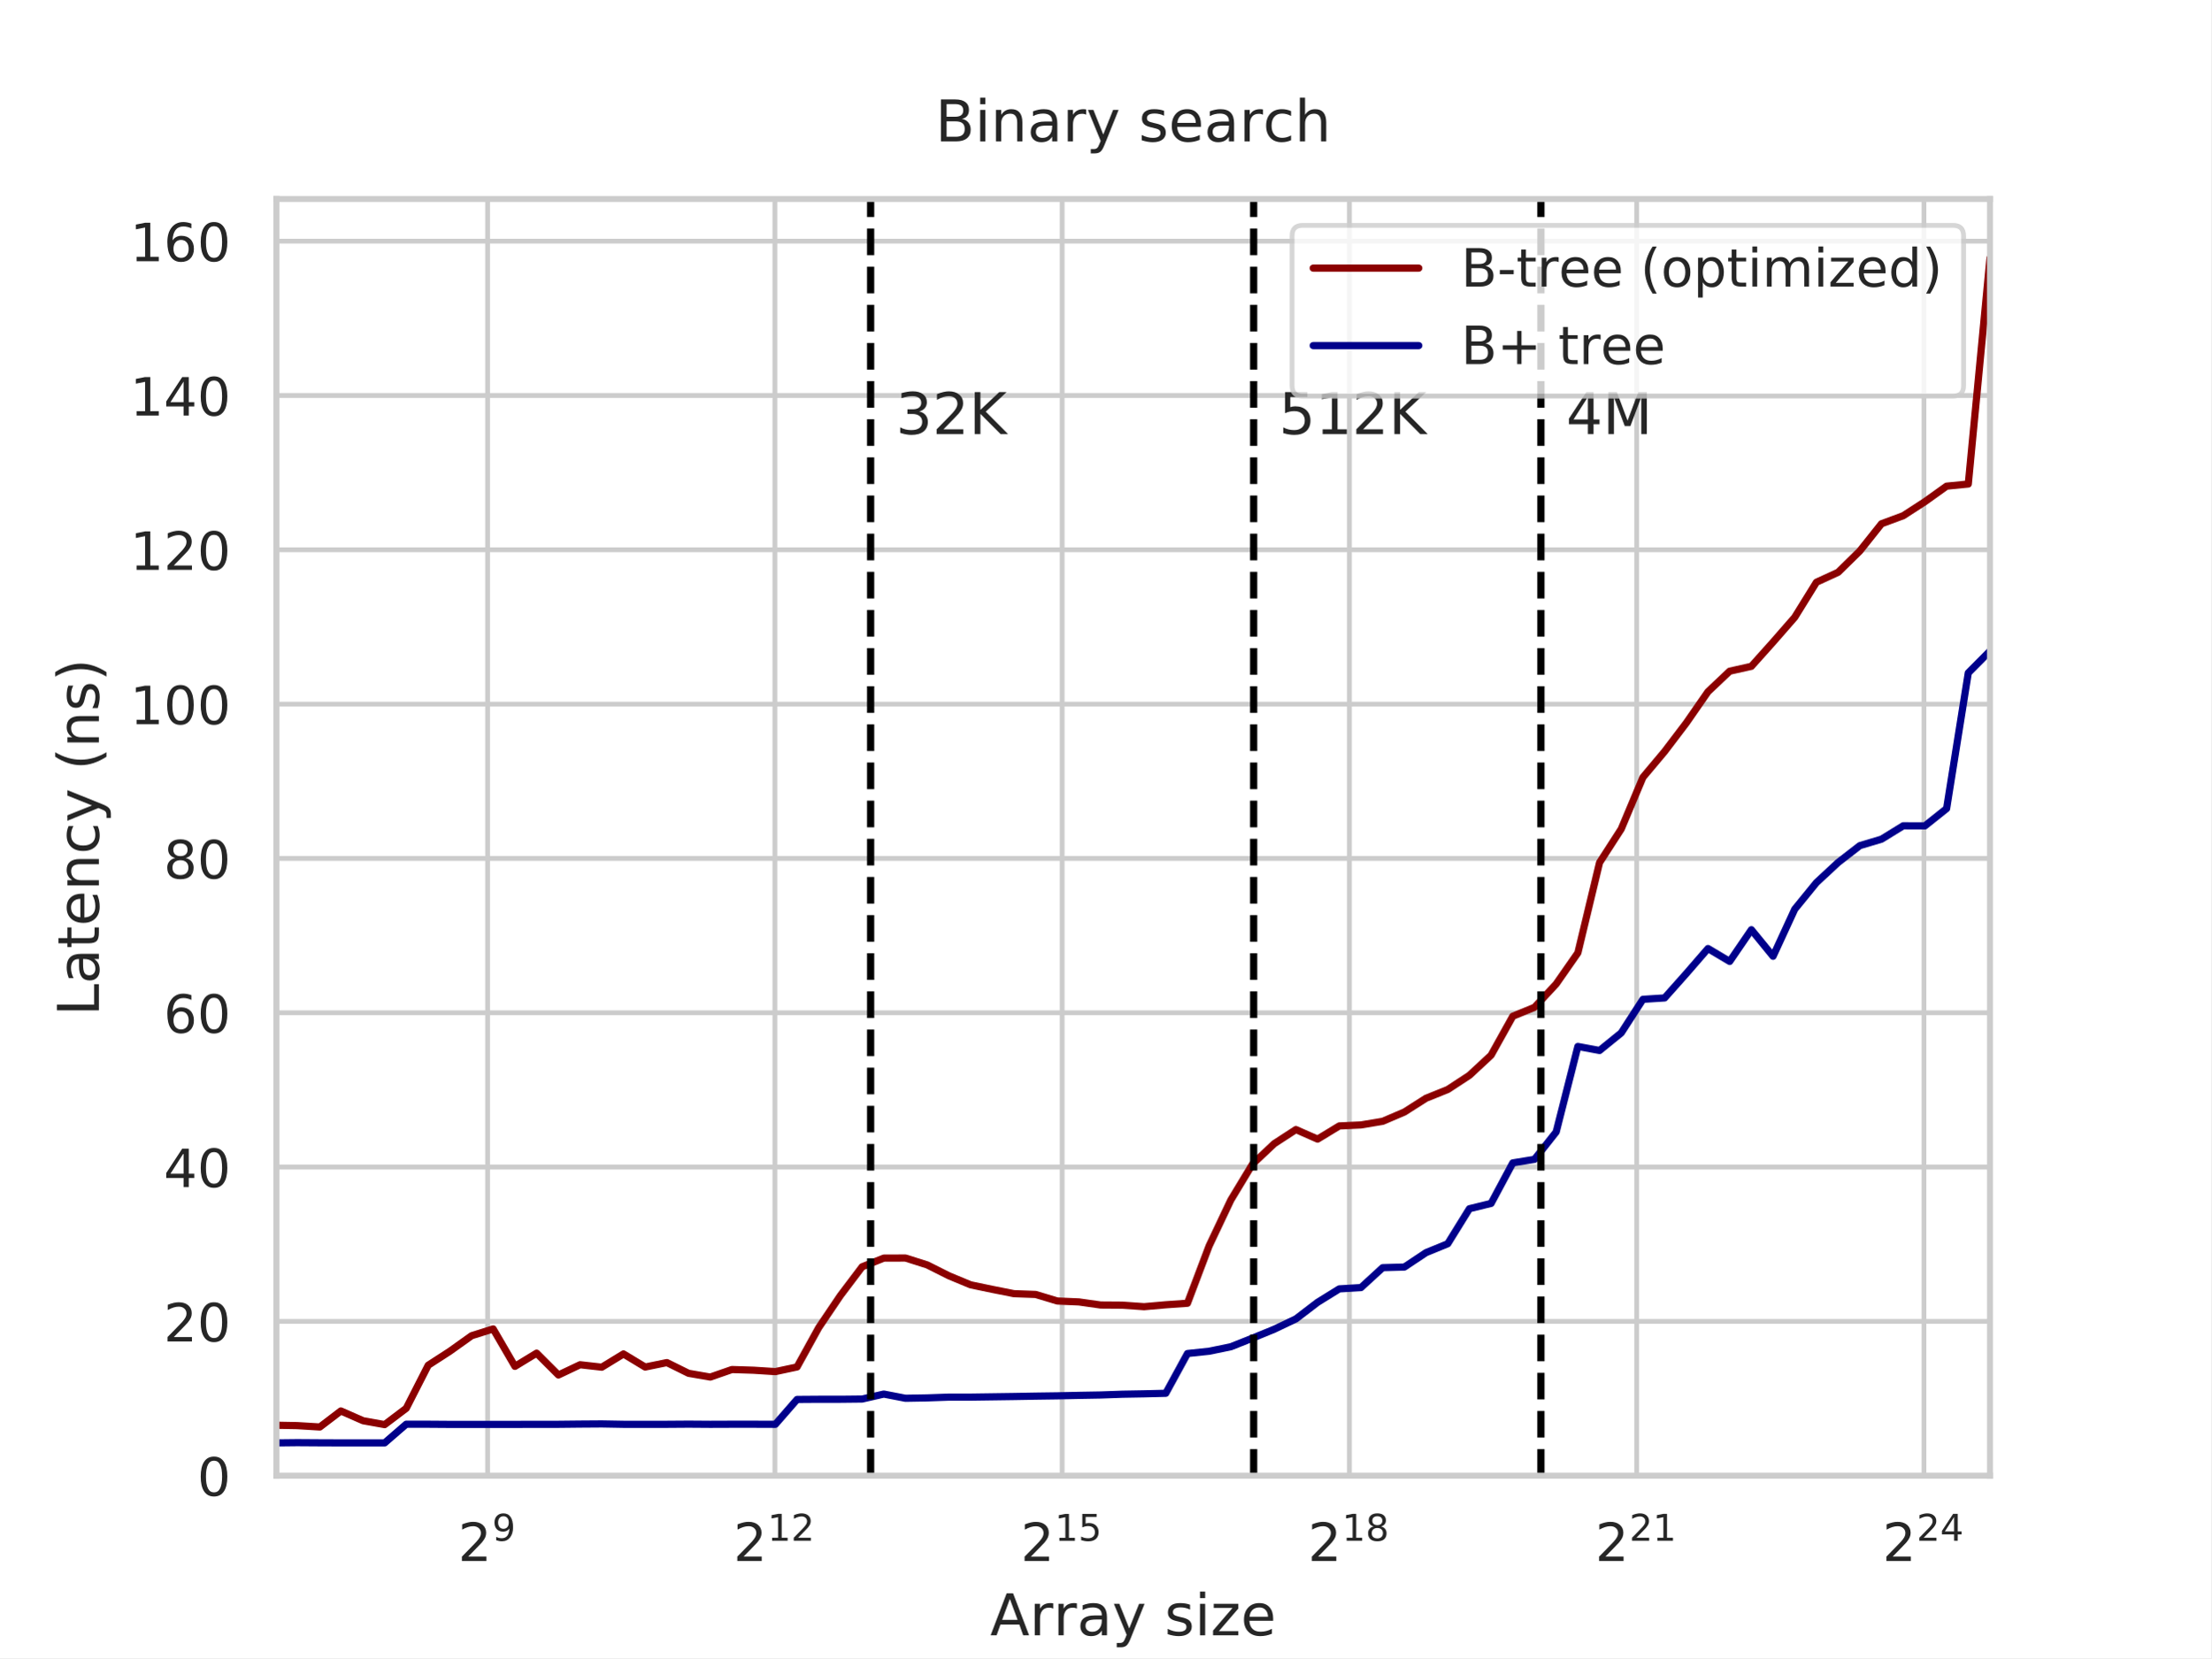
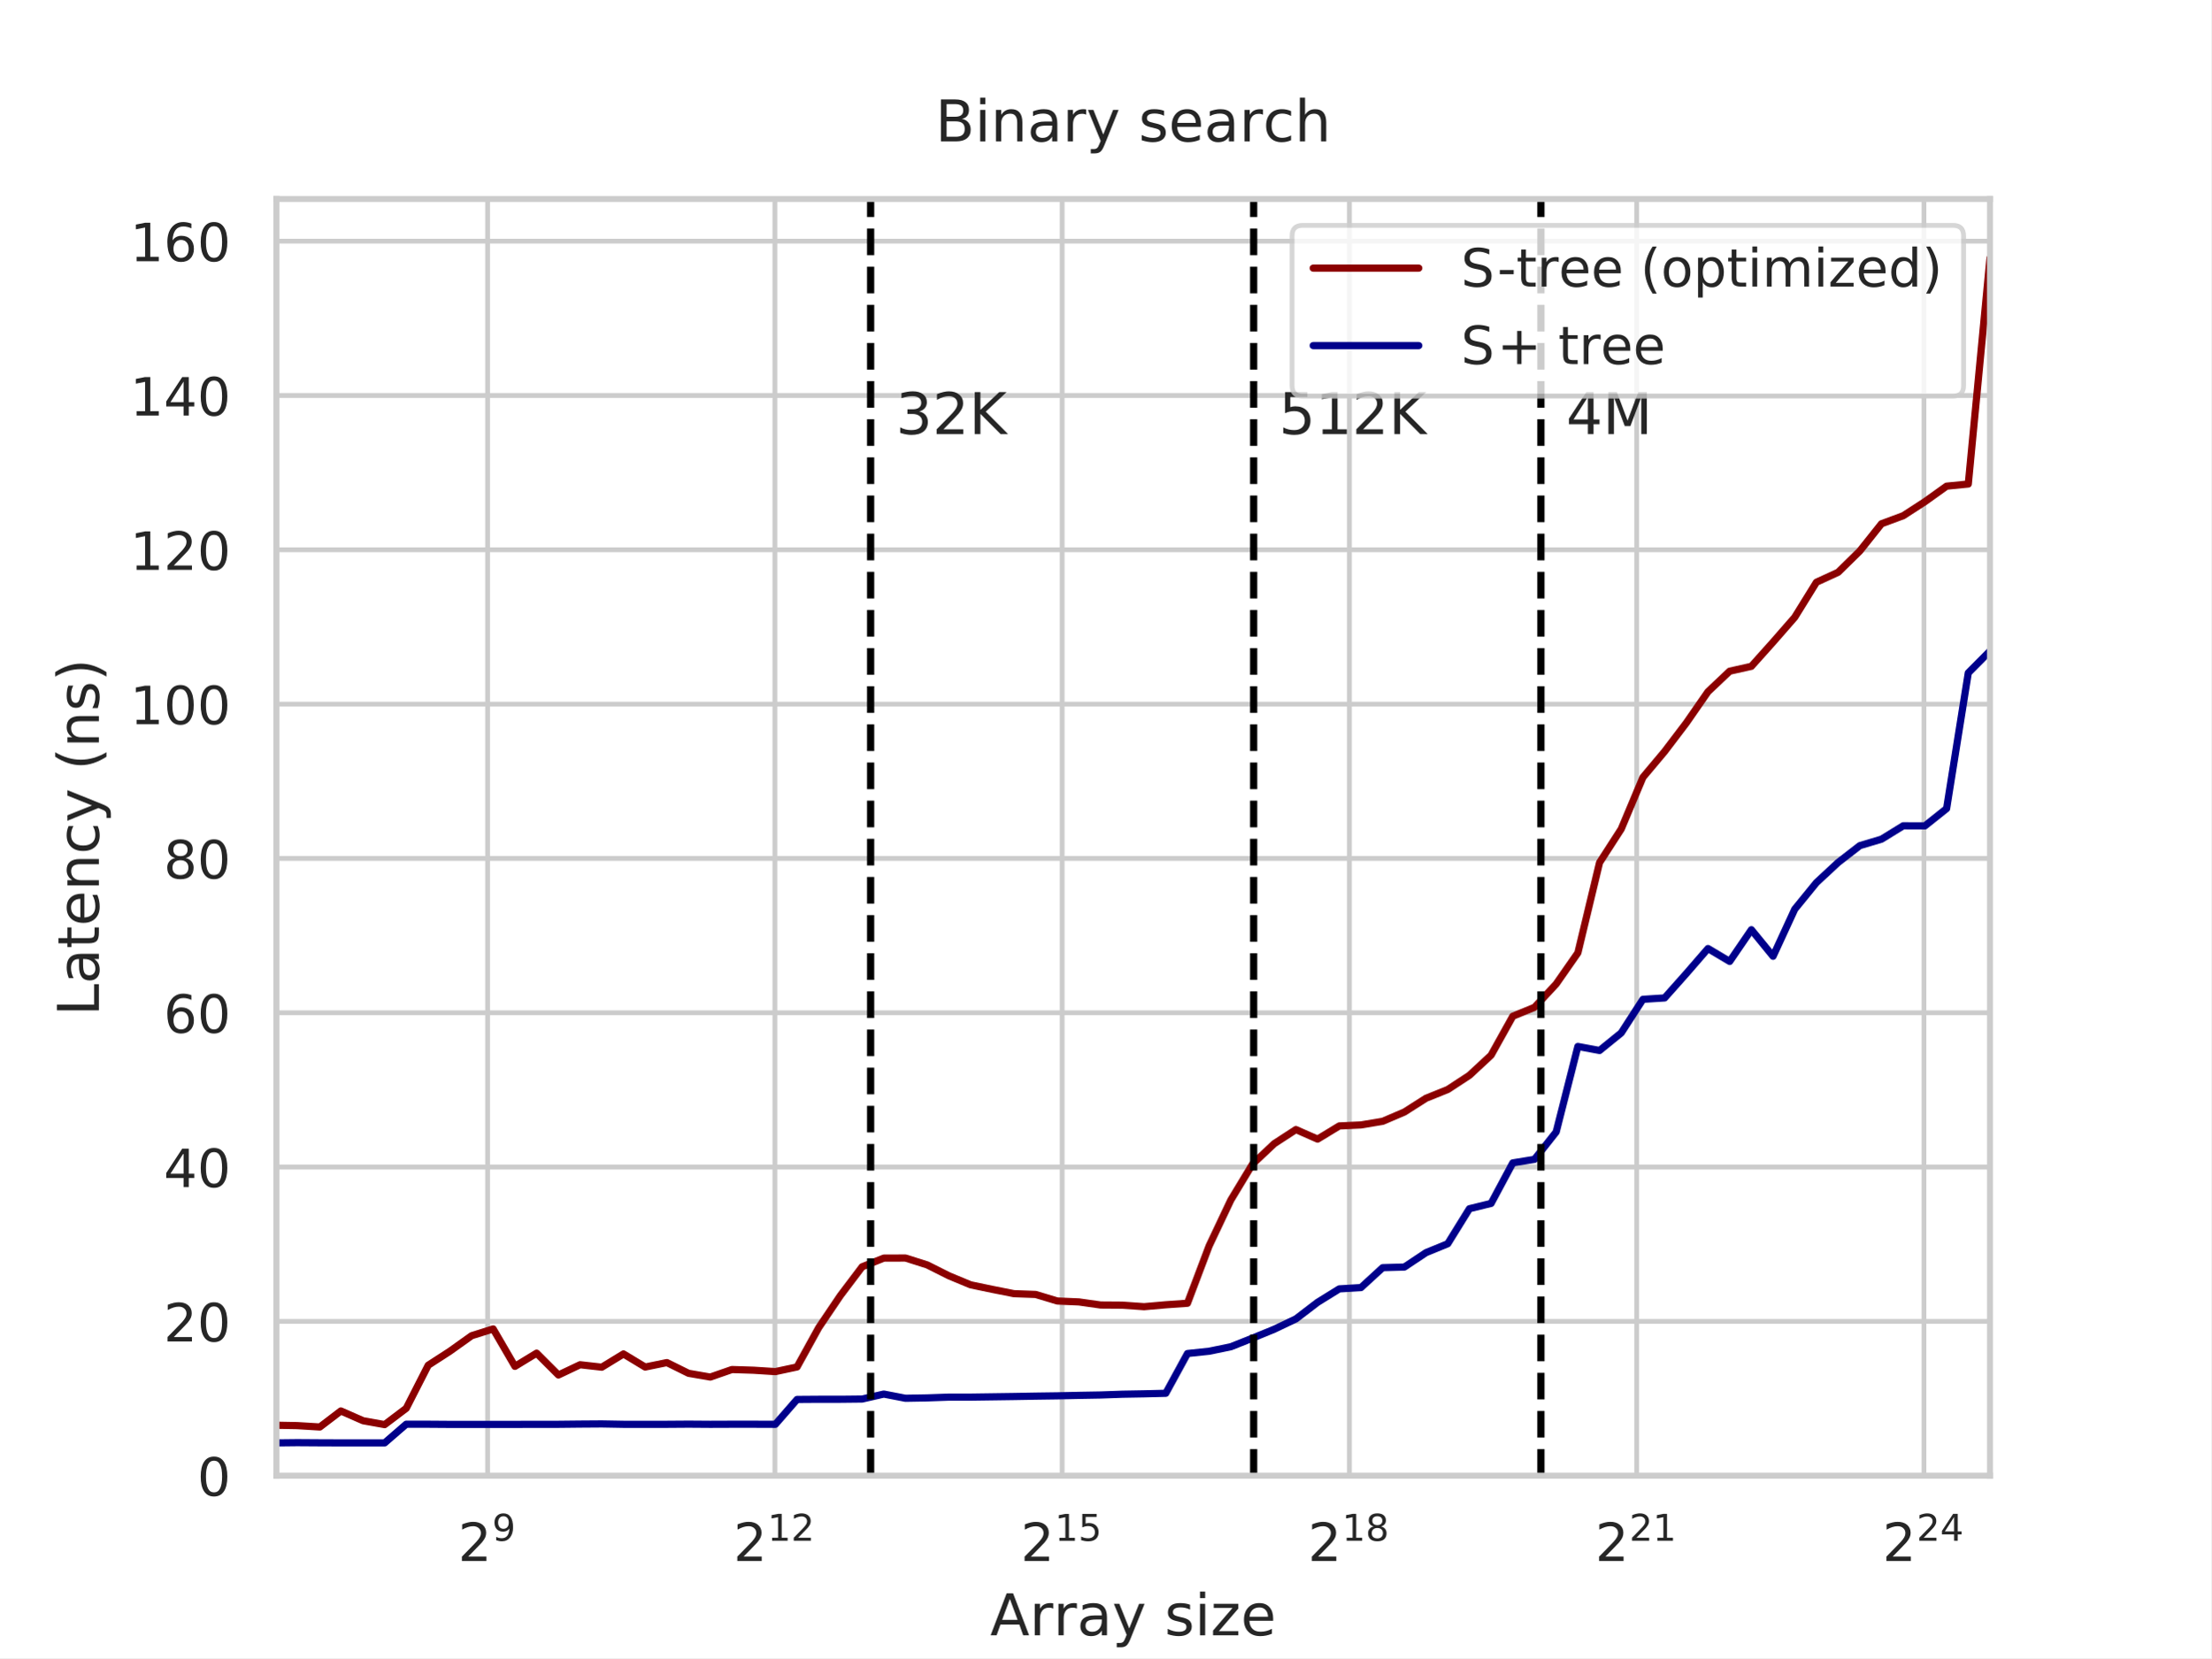
<svg xmlns="http://www.w3.org/2000/svg" xmlns:xlink="http://www.w3.org/1999/xlink" height="345.6pt" version="1.1" viewBox="0 0 460.8 345.6" width="460.8pt">
  <defs>
    <style type="text/css">
*{stroke-linecap:butt;stroke-linejoin:round;}
  </style>
  </defs>
  <g id="figure_1">
    <g id="patch_1">
      <path d="M 0 345.6  L 460.8 345.6  L 460.8 0  L 0 0  z " style="fill:#ffffff;" />
    </g>
    <g id="axes_1">
      <g id="patch_2">
        <path d="M 57.6 307.584  L 414.72 307.584  L 414.72 41.472  L 57.6 41.472  z " style="fill:#ffffff;" />
      </g>
      <g id="matplotlib.axis_1">
        <g id="xtick_1">
          <g id="line2d_1">
            <path clip-path="url(#p812ea3f6c1)" d="M 101.616 307.584  L 101.616 41.472  " style="fill:none;stroke:#cccccc;stroke-linecap:round;" />
          </g>
          <g id="text_1">
            <defs>
              <path d="M 19.188 8.297  L 53.609 8.297  L 53.609 0  L 7.328 0  L 7.328 8.297  Q 12.938 14.109 22.625 23.891  Q 32.328 33.688 34.812 36.531  Q 39.547 41.844 41.422 45.531  Q 43.312 49.219 43.312 52.781  Q 43.312 58.594 39.234 62.25  Q 35.156 65.922 28.609 65.922  Q 23.969 65.922 18.812 64.312  Q 13.672 62.703 7.812 59.422  L 7.812 69.391  Q 13.766 71.781 18.938 73  Q 24.125 74.219 28.422 74.219  Q 39.75 74.219 46.484 68.547  Q 53.219 62.891 53.219 53.422  Q 53.219 48.922 51.531 44.891  Q 49.859 40.875 45.406 35.406  Q 44.188 33.984 37.641 27.219  Q 31.109 20.453 19.188 8.297  z " id="DejaVuSans-50" />
              <path d="M 10.984 1.516  L 10.984 10.5  Q 14.703 8.734 18.5 7.812  Q 22.312 6.891 25.984 6.891  Q 35.75 6.891 40.891 13.453  Q 46.047 20.016 46.781 33.406  Q 43.953 29.203 39.594 26.953  Q 35.25 24.703 29.984 24.703  Q 19.047 24.703 12.672 31.312  Q 6.297 37.938 6.297 49.422  Q 6.297 60.641 12.938 67.422  Q 19.578 74.219 30.609 74.219  Q 43.266 74.219 49.922 64.516  Q 56.594 54.828 56.594 36.375  Q 56.594 19.141 48.406 8.859  Q 40.234 -1.422 26.422 -1.422  Q 22.703 -1.422 18.891 -0.688  Q 15.094 0.047 10.984 1.516  z M 30.609 32.422  Q 37.25 32.422 41.125 36.953  Q 45.016 41.5 45.016 49.422  Q 45.016 57.281 41.125 61.844  Q 37.25 66.406 30.609 66.406  Q 23.969 66.406 20.094 61.844  Q 16.219 57.281 16.219 49.422  Q 16.219 41.5 20.094 36.953  Q 23.969 32.422 30.609 32.422  z " id="DejaVuSans-57" />
            </defs>
            <g style="fill:#262626;" transform="translate(95.45551 325.4423)scale(0.11 -0.11)">
              <use transform="translate(0 0.765625)" xlink:href="#DejaVuSans-50" />
              <use transform="translate(64.58008 39.04688)scale(0.7)" xlink:href="#DejaVuSans-57" />
            </g>
          </g>
        </g>
        <g id="xtick_2">
          <g id="line2d_2">
            <path clip-path="url(#p812ea3f6c1)" d="M 161.485 307.584  L 161.485 41.472  " style="fill:none;stroke:#cccccc;stroke-linecap:round;" />
          </g>
          <g id="text_2">
            <defs>
              <path d="M 12.406 8.297  L 28.516 8.297  L 28.516 63.922  L 10.984 60.406  L 10.984 69.391  L 28.422 72.906  L 38.281 72.906  L 38.281 8.297  L 54.391 8.297  L 54.391 0  L 12.406 0  z " id="DejaVuSans-49" />
            </defs>
            <g style="fill:#262626;" transform="translate(152.8497 325.4423)scale(0.11 -0.11)">
              <use transform="translate(0 0.765625)" xlink:href="#DejaVuSans-50" />
              <use transform="translate(64.58008 39.04688)scale(0.7)" xlink:href="#DejaVuSans-49" />
              <use transform="translate(109.1162 39.04688)scale(0.7)" xlink:href="#DejaVuSans-50" />
            </g>
          </g>
        </g>
        <g id="xtick_3">
          <g id="line2d_3">
            <path clip-path="url(#p812ea3f6c1)" d="M 221.354 307.584  L 221.354 41.472  " style="fill:none;stroke:#cccccc;stroke-linecap:round;" />
          </g>
          <g id="text_3">
            <defs>
              <path d="M 10.797 72.906  L 49.516 72.906  L 49.516 64.594  L 19.828 64.594  L 19.828 46.734  Q 21.969 47.469 24.109 47.828  Q 26.266 48.188 28.422 48.188  Q 40.625 48.188 47.75 41.5  Q 54.891 34.812 54.891 23.391  Q 54.891 11.625 47.562 5.094  Q 40.234 -1.422 26.906 -1.422  Q 22.312 -1.422 17.547 -0.641  Q 12.797 0.141 7.719 1.703  L 7.719 11.625  Q 12.109 9.234 16.797 8.062  Q 21.484 6.891 26.703 6.891  Q 35.156 6.891 40.078 11.328  Q 45.016 15.766 45.016 23.391  Q 45.016 31 40.078 35.438  Q 35.156 39.891 26.703 39.891  Q 22.75 39.891 18.812 39.016  Q 14.891 38.141 10.797 36.281  z " id="DejaVuSans-53" />
            </defs>
            <g style="fill:#262626;" transform="translate(212.7189 325.4423)scale(0.11 -0.11)">
              <use transform="translate(0 0.684375)" xlink:href="#DejaVuSans-50" />
              <use transform="translate(64.58008 38.96563)scale(0.7)" xlink:href="#DejaVuSans-49" />
              <use transform="translate(109.1162 38.96563)scale(0.7)" xlink:href="#DejaVuSans-53" />
            </g>
          </g>
        </g>
        <g id="xtick_4">
          <g id="line2d_4">
            <path clip-path="url(#p812ea3f6c1)" d="M 281.223 307.584  L 281.223 41.472  " style="fill:none;stroke:#cccccc;stroke-linecap:round;" />
          </g>
          <g id="text_4">
            <defs>
              <path d="M 31.781 34.625  Q 24.75 34.625 20.719 30.859  Q 16.703 27.094 16.703 20.516  Q 16.703 13.922 20.719 10.156  Q 24.75 6.391 31.781 6.391  Q 38.812 6.391 42.859 10.172  Q 46.922 13.969 46.922 20.516  Q 46.922 27.094 42.891 30.859  Q 38.875 34.625 31.781 34.625  z M 21.922 38.812  Q 15.578 40.375 12.031 44.719  Q 8.5 49.078 8.5 55.328  Q 8.5 64.062 14.719 69.141  Q 20.953 74.219 31.781 74.219  Q 42.672 74.219 48.875 69.141  Q 55.078 64.062 55.078 55.328  Q 55.078 49.078 51.531 44.719  Q 48 40.375 41.703 38.812  Q 48.828 37.156 52.797 32.312  Q 56.781 27.484 56.781 20.516  Q 56.781 9.906 50.312 4.234  Q 43.844 -1.422 31.781 -1.422  Q 19.734 -1.422 13.25 4.234  Q 6.781 9.906 6.781 20.516  Q 6.781 27.484 10.781 32.312  Q 14.797 37.156 21.922 38.812  z M 18.312 54.391  Q 18.312 48.734 21.844 45.562  Q 25.391 42.391 31.781 42.391  Q 38.141 42.391 41.719 45.562  Q 45.312 48.734 45.312 54.391  Q 45.312 60.062 41.719 63.234  Q 38.141 66.406 31.781 66.406  Q 25.391 66.406 21.844 63.234  Q 18.312 60.062 18.312 54.391  z " id="DejaVuSans-56" />
            </defs>
            <g style="fill:#262626;" transform="translate(272.5881 325.4423)scale(0.11 -0.11)">
              <use transform="translate(0 0.765625)" xlink:href="#DejaVuSans-50" />
              <use transform="translate(64.58008 39.04688)scale(0.7)" xlink:href="#DejaVuSans-49" />
              <use transform="translate(109.1162 39.04688)scale(0.7)" xlink:href="#DejaVuSans-56" />
            </g>
          </g>
        </g>
        <g id="xtick_5">
          <g id="line2d_5">
            <path clip-path="url(#p812ea3f6c1)" d="M 341.092 307.584  L 341.092 41.472  " style="fill:none;stroke:#cccccc;stroke-linecap:round;" />
          </g>
          <g id="text_5">
            <g style="fill:#262626;" transform="translate(332.4573 325.4423)scale(0.11 -0.11)">
              <use transform="translate(0 0.765625)" xlink:href="#DejaVuSans-50" />
              <use transform="translate(64.58008 39.04688)scale(0.7)" xlink:href="#DejaVuSans-50" />
              <use transform="translate(109.1162 39.04688)scale(0.7)" xlink:href="#DejaVuSans-49" />
            </g>
          </g>
        </g>
        <g id="xtick_6">
          <g id="line2d_6">
            <path clip-path="url(#p812ea3f6c1)" d="M 400.961 307.584  L 400.961 41.472  " style="fill:none;stroke:#cccccc;stroke-linecap:round;" />
          </g>
          <g id="text_6">
            <defs>
              <path d="M 37.797 64.312  L 12.891 25.391  L 37.797 25.391  z M 35.203 72.906  L 47.609 72.906  L 47.609 25.391  L 58.016 25.391  L 58.016 17.188  L 47.609 17.188  L 47.609 0  L 37.797 0  L 37.797 17.188  L 4.891 17.188  L 4.891 26.703  z " id="DejaVuSans-52" />
            </defs>
            <g style="fill:#262626;" transform="translate(392.3265 325.4423)scale(0.11 -0.11)">
              <use transform="translate(0 0.765625)" xlink:href="#DejaVuSans-50" />
              <use transform="translate(64.58008 39.04688)scale(0.7)" xlink:href="#DejaVuSans-50" />
              <use transform="translate(109.1162 39.04688)scale(0.7)" xlink:href="#DejaVuSans-52" />
            </g>
          </g>
        </g>
        <g id="text_7">
          <defs>
            <path d="M 34.188 63.188  L 20.797 26.906  L 47.609 26.906  z M 28.609 72.906  L 39.797 72.906  L 67.578 0  L 57.328 0  L 50.688 18.703  L 17.828 18.703  L 11.188 0  L 0.781 0  z " id="DejaVuSans-65" />
            <path d="M 41.109 46.297  Q 39.594 47.172 37.812 47.578  Q 36.031 48 33.891 48  Q 26.266 48 22.188 43.047  Q 18.109 38.094 18.109 28.812  L 18.109 0  L 9.078 0  L 9.078 54.688  L 18.109 54.688  L 18.109 46.188  Q 20.953 51.172 25.484 53.578  Q 30.031 56 36.531 56  Q 37.453 56 38.578 55.875  Q 39.703 55.766 41.062 55.516  z " id="DejaVuSans-114" />
            <path d="M 34.281 27.484  Q 23.391 27.484 19.188 25  Q 14.984 22.516 14.984 16.5  Q 14.984 11.719 18.141 8.906  Q 21.297 6.109 26.703 6.109  Q 34.188 6.109 38.703 11.406  Q 43.219 16.703 43.219 25.484  L 43.219 27.484  z M 52.203 31.203  L 52.203 0  L 43.219 0  L 43.219 8.297  Q 40.141 3.328 35.547 0.953  Q 30.953 -1.422 24.312 -1.422  Q 15.922 -1.422 10.953 3.297  Q 6 8.016 6 15.922  Q 6 25.141 12.172 29.828  Q 18.359 34.516 30.609 34.516  L 43.219 34.516  L 43.219 35.406  Q 43.219 41.609 39.141 45  Q 35.062 48.391 27.688 48.391  Q 23 48.391 18.547 47.266  Q 14.109 46.141 10.016 43.891  L 10.016 52.203  Q 14.938 54.109 19.578 55.047  Q 24.219 56 28.609 56  Q 40.484 56 46.344 49.844  Q 52.203 43.703 52.203 31.203  z " id="DejaVuSans-97" />
            <path d="M 32.172 -5.078  Q 28.375 -14.844 24.75 -17.812  Q 21.141 -20.797 15.094 -20.797  L 7.906 -20.797  L 7.906 -13.281  L 13.188 -13.281  Q 16.891 -13.281 18.938 -11.516  Q 21 -9.766 23.484 -3.219  L 25.094 0.875  L 2.984 54.688  L 12.5 54.688  L 29.594 11.922  L 46.688 54.688  L 56.203 54.688  z " id="DejaVuSans-121" />
            <path id="DejaVuSans-32" />
            <path d="M 44.281 53.078  L 44.281 44.578  Q 40.484 46.531 36.375 47.5  Q 32.281 48.484 27.875 48.484  Q 21.188 48.484 17.844 46.438  Q 14.5 44.391 14.5 40.281  Q 14.5 37.156 16.891 35.375  Q 19.281 33.594 26.516 31.984  L 29.594 31.297  Q 39.156 29.25 43.188 25.516  Q 47.219 21.781 47.219 15.094  Q 47.219 7.469 41.188 3.016  Q 35.156 -1.422 24.609 -1.422  Q 20.219 -1.422 15.453 -0.562  Q 10.688 0.297 5.422 2  L 5.422 11.281  Q 10.406 8.688 15.234 7.391  Q 20.062 6.109 24.812 6.109  Q 31.156 6.109 34.562 8.281  Q 37.984 10.453 37.984 14.406  Q 37.984 18.062 35.516 20.016  Q 33.062 21.969 24.703 23.781  L 21.578 24.516  Q 13.234 26.266 9.516 29.906  Q 5.812 33.547 5.812 39.891  Q 5.812 47.609 11.281 51.797  Q 16.75 56 26.812 56  Q 31.781 56 36.172 55.266  Q 40.578 54.547 44.281 53.078  z " id="DejaVuSans-115" />
            <path d="M 9.422 54.688  L 18.406 54.688  L 18.406 0  L 9.422 0  z M 9.422 75.984  L 18.406 75.984  L 18.406 64.594  L 9.422 64.594  z " id="DejaVuSans-105" />
            <path d="M 5.516 54.688  L 48.188 54.688  L 48.188 46.484  L 14.406 7.172  L 48.188 7.172  L 48.188 0  L 4.297 0  L 4.297 8.203  L 38.094 47.516  L 5.516 47.516  z " id="DejaVuSans-122" />
            <path d="M 56.203 29.594  L 56.203 25.203  L 14.891 25.203  Q 15.484 15.922 20.484 11.062  Q 25.484 6.203 34.422 6.203  Q 39.594 6.203 44.453 7.469  Q 49.312 8.734 54.109 11.281  L 54.109 2.781  Q 49.266 0.734 44.188 -0.344  Q 39.109 -1.422 33.891 -1.422  Q 20.797 -1.422 13.156 6.188  Q 5.516 13.812 5.516 26.812  Q 5.516 40.234 12.766 48.109  Q 20.016 56 32.328 56  Q 43.359 56 49.781 48.891  Q 56.203 41.797 56.203 29.594  z M 47.219 32.234  Q 47.125 39.594 43.094 43.984  Q 39.062 48.391 32.422 48.391  Q 24.906 48.391 20.391 44.141  Q 15.875 39.891 15.188 32.172  z " id="DejaVuSans-101" />
          </defs>
          <g style="fill:#262626;" transform="translate(206.355 340.8481)scale(0.12 -0.12)">
            <use xlink:href="#DejaVuSans-65" />
            <use x="68.408" xlink:href="#DejaVuSans-114" />
            <use x="109.506" xlink:href="#DejaVuSans-114" />
            <use x="150.619" xlink:href="#DejaVuSans-97" />
            <use x="211.898" xlink:href="#DejaVuSans-121" />
            <use x="271.078" xlink:href="#DejaVuSans-32" />
            <use x="302.865" xlink:href="#DejaVuSans-115" />
            <use x="354.965" xlink:href="#DejaVuSans-105" />
            <use x="382.748" xlink:href="#DejaVuSans-122" />
            <use x="435.238" xlink:href="#DejaVuSans-101" />
          </g>
        </g>
      </g>
      <g id="matplotlib.axis_2">
        <g id="ytick_1">
          <g id="line2d_7">
            <path clip-path="url(#p812ea3f6c1)" d="M 57.6 307.584  L 414.72 307.584  " style="fill:none;stroke:#cccccc;stroke-linecap:round;" />
          </g>
          <g id="text_8">
            <defs>
              <path d="M 31.781 66.406  Q 24.172 66.406 20.328 58.906  Q 16.5 51.422 16.5 36.375  Q 16.5 21.391 20.328 13.891  Q 24.172 6.391 31.781 6.391  Q 39.453 6.391 43.281 13.891  Q 47.125 21.391 47.125 36.375  Q 47.125 51.422 43.281 58.906  Q 39.453 66.406 31.781 66.406  z M 31.781 74.219  Q 44.047 74.219 50.516 64.516  Q 56.984 54.828 56.984 36.375  Q 56.984 17.969 50.516 8.266  Q 44.047 -1.422 31.781 -1.422  Q 19.531 -1.422 13.062 8.266  Q 6.594 17.969 6.594 36.375  Q 6.594 54.828 13.062 64.516  Q 19.531 74.219 31.781 74.219  z " id="DejaVuSans-48" />
            </defs>
            <g style="fill:#262626;" transform="translate(41.10125 311.7631)scale(0.11 -0.11)">
              <use xlink:href="#DejaVuSans-48" />
            </g>
          </g>
        </g>
        <g id="ytick_2">
          <g id="line2d_8">
            <path clip-path="url(#p812ea3f6c1)" d="M 57.6 275.419  L 414.72 275.419  " style="fill:none;stroke:#cccccc;stroke-linecap:round;" />
          </g>
          <g id="text_9">
            <g style="fill:#262626;" transform="translate(34.1025 279.5982)scale(0.11 -0.11)">
              <use xlink:href="#DejaVuSans-50" />
              <use x="63.623" xlink:href="#DejaVuSans-48" />
            </g>
          </g>
        </g>
        <g id="ytick_3">
          <g id="line2d_9">
            <path clip-path="url(#p812ea3f6c1)" d="M 57.6 243.254  L 414.72 243.254  " style="fill:none;stroke:#cccccc;stroke-linecap:round;" />
          </g>
          <g id="text_10">
            <g style="fill:#262626;" transform="translate(34.1025 247.4332)scale(0.11 -0.11)">
              <use xlink:href="#DejaVuSans-52" />
              <use x="63.623" xlink:href="#DejaVuSans-48" />
            </g>
          </g>
        </g>
        <g id="ytick_4">
          <g id="line2d_10">
            <path clip-path="url(#p812ea3f6c1)" d="M 57.6 211.089  L 414.72 211.089  " style="fill:none;stroke:#cccccc;stroke-linecap:round;" />
          </g>
          <g id="text_11">
            <defs>
              <path d="M 33.016 40.375  Q 26.375 40.375 22.484 35.828  Q 18.609 31.297 18.609 23.391  Q 18.609 15.531 22.484 10.953  Q 26.375 6.391 33.016 6.391  Q 39.656 6.391 43.531 10.953  Q 47.406 15.531 47.406 23.391  Q 47.406 31.297 43.531 35.828  Q 39.656 40.375 33.016 40.375  z M 52.594 71.297  L 52.594 62.312  Q 48.875 64.062 45.094 64.984  Q 41.312 65.922 37.594 65.922  Q 27.828 65.922 22.672 59.328  Q 17.531 52.734 16.797 39.406  Q 19.672 43.656 24.016 45.922  Q 28.375 48.188 33.594 48.188  Q 44.578 48.188 50.953 41.516  Q 57.328 34.859 57.328 23.391  Q 57.328 12.156 50.688 5.359  Q 44.047 -1.422 33.016 -1.422  Q 20.359 -1.422 13.672 8.266  Q 6.984 17.969 6.984 36.375  Q 6.984 53.656 15.188 63.938  Q 23.391 74.219 37.203 74.219  Q 40.922 74.219 44.703 73.484  Q 48.484 72.75 52.594 71.297  z " id="DejaVuSans-54" />
            </defs>
            <g style="fill:#262626;" transform="translate(34.1025 215.2682)scale(0.11 -0.11)">
              <use xlink:href="#DejaVuSans-54" />
              <use x="63.623" xlink:href="#DejaVuSans-48" />
            </g>
          </g>
        </g>
        <g id="ytick_5">
          <g id="line2d_11">
            <path clip-path="url(#p812ea3f6c1)" d="M 57.6 178.924  L 414.72 178.924  " style="fill:none;stroke:#cccccc;stroke-linecap:round;" />
          </g>
          <g id="text_12">
            <g style="fill:#262626;" transform="translate(34.1025 183.1033)scale(0.11 -0.11)">
              <use xlink:href="#DejaVuSans-56" />
              <use x="63.623" xlink:href="#DejaVuSans-48" />
            </g>
          </g>
        </g>
        <g id="ytick_6">
          <g id="line2d_12">
            <path clip-path="url(#p812ea3f6c1)" d="M 57.6 146.759  L 414.72 146.759  " style="fill:none;stroke:#cccccc;stroke-linecap:round;" />
          </g>
          <g id="text_13">
            <g style="fill:#262626;" transform="translate(27.10375 150.9383)scale(0.11 -0.11)">
              <use xlink:href="#DejaVuSans-49" />
              <use x="63.623" xlink:href="#DejaVuSans-48" />
              <use x="127.246" xlink:href="#DejaVuSans-48" />
            </g>
          </g>
        </g>
        <g id="ytick_7">
          <g id="line2d_13">
            <path clip-path="url(#p812ea3f6c1)" d="M 57.6 114.594  L 414.72 114.594  " style="fill:none;stroke:#cccccc;stroke-linecap:round;" />
          </g>
          <g id="text_14">
            <g style="fill:#262626;" transform="translate(27.10375 118.7734)scale(0.11 -0.11)">
              <use xlink:href="#DejaVuSans-49" />
              <use x="63.623" xlink:href="#DejaVuSans-50" />
              <use x="127.246" xlink:href="#DejaVuSans-48" />
            </g>
          </g>
        </g>
        <g id="ytick_8">
          <g id="line2d_14">
            <path clip-path="url(#p812ea3f6c1)" d="M 57.6 82.429  L 414.72 82.429  " style="fill:none;stroke:#cccccc;stroke-linecap:round;" />
          </g>
          <g id="text_15">
            <g style="fill:#262626;" transform="translate(27.10375 86.6084)scale(0.11 -0.11)">
              <use xlink:href="#DejaVuSans-49" />
              <use x="63.623" xlink:href="#DejaVuSans-52" />
              <use x="127.246" xlink:href="#DejaVuSans-48" />
            </g>
          </g>
        </g>
        <g id="ytick_9">
          <g id="line2d_15">
            <path clip-path="url(#p812ea3f6c1)" d="M 57.6 50.264  L 414.72 50.264  " style="fill:none;stroke:#cccccc;stroke-linecap:round;" />
          </g>
          <g id="text_16">
            <g style="fill:#262626;" transform="translate(27.10375 54.44343)scale(0.11 -0.11)">
              <use xlink:href="#DejaVuSans-49" />
              <use x="63.623" xlink:href="#DejaVuSans-54" />
              <use x="127.246" xlink:href="#DejaVuSans-48" />
            </g>
          </g>
        </g>
        <g id="text_17">
          <defs>
            <path d="M 9.812 72.906  L 19.672 72.906  L 19.672 8.297  L 55.172 8.297  L 55.172 0  L 9.812 0  z " id="DejaVuSans-76" />
            <path d="M 18.312 70.219  L 18.312 54.688  L 36.812 54.688  L 36.812 47.703  L 18.312 47.703  L 18.312 18.016  Q 18.312 11.328 20.141 9.422  Q 21.969 7.516 27.594 7.516  L 36.812 7.516  L 36.812 0  L 27.594 0  Q 17.188 0 13.234 3.875  Q 9.281 7.766 9.281 18.016  L 9.281 47.703  L 2.688 47.703  L 2.688 54.688  L 9.281 54.688  L 9.281 70.219  z " id="DejaVuSans-116" />
            <path d="M 54.891 33.016  L 54.891 0  L 45.906 0  L 45.906 32.719  Q 45.906 40.484 42.875 44.328  Q 39.844 48.188 33.797 48.188  Q 26.516 48.188 22.312 43.547  Q 18.109 38.922 18.109 30.906  L 18.109 0  L 9.078 0  L 9.078 54.688  L 18.109 54.688  L 18.109 46.188  Q 21.344 51.125 25.703 53.562  Q 30.078 56 35.797 56  Q 45.219 56 50.047 50.172  Q 54.891 44.344 54.891 33.016  z " id="DejaVuSans-110" />
            <path d="M 48.781 52.594  L 48.781 44.188  Q 44.969 46.297 41.141 47.344  Q 37.312 48.391 33.406 48.391  Q 24.656 48.391 19.812 42.844  Q 14.984 37.312 14.984 27.297  Q 14.984 17.281 19.812 11.734  Q 24.656 6.203 33.406 6.203  Q 37.312 6.203 41.141 7.25  Q 44.969 8.297 48.781 10.406  L 48.781 2.094  Q 45.016 0.344 40.984 -0.531  Q 36.969 -1.422 32.422 -1.422  Q 20.062 -1.422 12.781 6.344  Q 5.516 14.109 5.516 27.297  Q 5.516 40.672 12.859 48.328  Q 20.219 56 33.016 56  Q 37.156 56 41.109 55.141  Q 45.062 54.297 48.781 52.594  z " id="DejaVuSans-99" />
            <path d="M 31 75.875  Q 24.469 64.656 21.281 53.656  Q 18.109 42.672 18.109 31.391  Q 18.109 20.125 21.312 9.062  Q 24.516 -2 31 -13.188  L 23.188 -13.188  Q 15.875 -1.703 12.234 9.375  Q 8.594 20.453 8.594 31.391  Q 8.594 42.281 12.203 53.312  Q 15.828 64.359 23.188 75.875  z " id="DejaVuSans-40" />
            <path d="M 8.016 75.875  L 15.828 75.875  Q 23.141 64.359 26.781 53.312  Q 30.422 42.281 30.422 31.391  Q 30.422 20.453 26.781 9.375  Q 23.141 -1.703 15.828 -13.188  L 8.016 -13.188  Q 14.5 -2 17.703 9.062  Q 20.906 20.125 20.906 31.391  Q 20.906 42.672 17.703 53.656  Q 14.5 64.656 8.016 75.875  z " id="DejaVuSans-41" />
          </defs>
          <g style="fill:#262626;" transform="translate(20.60813 211.7618)rotate(-90)scale(0.12 -0.12)">
            <use xlink:href="#DejaVuSans-76" />
            <use x="55.713" xlink:href="#DejaVuSans-97" />
            <use x="116.992" xlink:href="#DejaVuSans-116" />
            <use x="156.201" xlink:href="#DejaVuSans-101" />
            <use x="217.725" xlink:href="#DejaVuSans-110" />
            <use x="281.104" xlink:href="#DejaVuSans-99" />
            <use x="336.084" xlink:href="#DejaVuSans-121" />
            <use x="395.264" xlink:href="#DejaVuSans-32" />
            <use x="427.051" xlink:href="#DejaVuSans-40" />
            <use x="466.064" xlink:href="#DejaVuSans-110" />
            <use x="529.443" xlink:href="#DejaVuSans-115" />
            <use x="581.543" xlink:href="#DejaVuSans-41" />
          </g>
        </g>
      </g>
      <g id="line2d_16">
        <path clip-path="url(#p812ea3f6c1)" d="M 57.6 297.066  L 61.927 297.146  L 66.65 297.436  L 71.034 294.091  L 75.681 296.133  L 80.159 296.937  L 84.648 293.544  L 89.23 284.57  L 93.705 281.675  L 98.281 278.41  L 102.773 276.995  L 107.311 284.795  L 111.828 282.045  L 116.379 286.596  L 120.889 284.457  L 125.409 284.972  L 129.932 282.206  L 134.457 284.94  L 138.972 284.007  L 143.498 286.243  L 148.02 287.031  L 152.538 285.455  L 157.056 285.599  L 161.583 285.889  L 166.099 284.924  L 170.623 276.722  L 175.141 270.031  L 179.662 264.049  L 184.185 262.231  L 188.705 262.215  L 193.225 263.647  L 197.745 265.914  L 202.265 267.796  L 206.786 268.745  L 211.307 269.645  L 215.826 269.806  L 220.347 271.173  L 224.867 271.366  L 229.388 272.01  L 233.908 272.042  L 238.428 272.363  L 242.948 271.961  L 247.469 271.64  L 251.989 259.674  L 256.51 250.121  L 261.03 242.643  L 265.55 238.381  L 270.071 235.438  L 274.591 237.432  L 279.111 234.682  L 283.631 234.473  L 288.152 233.717  L 292.672 231.787  L 297.192 228.909  L 301.713 227.091  L 306.233 224.132  L 310.753 219.934  L 315.274 211.813  L 319.794 209.963  L 324.314 205.09  L 328.834 198.609  L 333.355 179.793  L 337.875 172.781  L 342.395 162.021  L 346.916 156.634  L 351.436 150.683  L 355.956 144.17  L 360.476 139.892  L 364.997 138.879  L 369.517 133.829  L 374.037 128.65  L 378.558 121.349  L 383.078 119.274  L 387.598 114.835  L 392.119 109.158  L 396.639 107.486  L 401.159 104.559  L 405.679 101.326  L 410.2 100.876  L 414.72 53.819  " style="fill:none;stroke:#8b0000;stroke-linecap:round;stroke-width:1.5;" />
      </g>
      <g id="line2d_17">
        <path clip-path="url(#p812ea3f6c1)" d="M 57.6 300.749  L 61.927 300.701  L 66.65 300.733  L 71.034 300.749  L 75.681 300.749  L 80.159 300.749  L 84.648 296.857  L 89.23 296.857  L 93.705 296.889  L 98.281 296.889  L 102.773 296.889  L 107.311 296.889  L 111.828 296.873  L 116.379 296.873  L 120.889 296.825  L 125.409 296.793  L 129.932 296.873  L 134.457 296.873  L 138.972 296.873  L 143.498 296.841  L 148.02 296.873  L 152.538 296.857  L 157.056 296.857  L 161.583 296.873  L 166.099 291.695  L 170.623 291.662  L 175.141 291.662  L 179.662 291.614  L 184.185 290.569  L 188.705 291.453  L 193.225 291.373  L 197.745 291.212  L 202.265 291.212  L 206.786 291.148  L 211.307 291.083  L 215.826 291.003  L 220.347 290.939  L 224.867 290.842  L 229.388 290.762  L 233.908 290.601  L 238.428 290.52  L 242.948 290.408  L 247.469 282.125  L 251.989 281.643  L 256.51 280.71  L 261.03 278.909  L 265.55 277.059  L 270.071 274.904  L 274.591 271.447  L 279.111 268.648  L 283.631 268.375  L 288.152 264.226  L 292.672 264.097  L 297.192 261.09  L 301.713 259.24  L 306.233 251.939  L 310.753 250.829  L 315.274 242.386  L 319.794 241.646  L 324.314 235.937  L 328.834 218.117  L 333.355 218.953  L 337.875 215.287  L 342.395 208.291  L 346.916 208.001  L 351.436 202.919  L 355.956 197.708  L 360.476 200.394  L 364.997 193.784  L 369.517 199.317  L 374.037 189.506  L 378.558 183.958  L 383.078 179.76  L 387.598 176.254  L 392.119 174.904  L 396.639 172.121  L 401.159 172.137  L 405.679 168.535  L 410.2 140.246  L 414.72 135.694  " style="fill:none;stroke:#00008b;stroke-linecap:round;stroke-width:1.5;" />
      </g>
      <g id="line2d_18">
        <path clip-path="url(#p812ea3f6c1)" d="M 181.441 307.584  L 181.441 41.472  " style="fill:none;stroke:#000000;stroke-dasharray:5.55,2.4;stroke-dashoffset:0;stroke-width:1.5;" />
      </g>
      <g id="line2d_19">
        <path clip-path="url(#p812ea3f6c1)" d="M 261.267 307.584  L 261.267 41.472  " style="fill:none;stroke:#000000;stroke-dasharray:5.55,2.4;stroke-dashoffset:0;stroke-width:1.5;" />
      </g>
      <g id="line2d_20">
        <path clip-path="url(#p812ea3f6c1)" d="M 321.136 307.584  L 321.136 41.472  " style="fill:none;stroke:#000000;stroke-dasharray:5.55,2.4;stroke-dashoffset:0;stroke-width:1.5;" />
      </g>
      <g id="patch_3">
        <path d="M 57.6 307.584  L 57.6 41.472  " style="fill:none;stroke:#cccccc;stroke-linecap:square;stroke-linejoin:miter;stroke-width:1.25;" />
      </g>
      <g id="patch_4">
        <path d="M 414.72 307.584  L 414.72 41.472  " style="fill:none;stroke:#cccccc;stroke-linecap:square;stroke-linejoin:miter;stroke-width:1.25;" />
      </g>
      <g id="patch_5">
        <path d="M 57.6 307.584  L 414.72 307.584  " style="fill:none;stroke:#cccccc;stroke-linecap:square;stroke-linejoin:miter;stroke-width:1.25;" />
      </g>
      <g id="patch_6">
        <path d="M 57.6 41.472  L 414.72 41.472  " style="fill:none;stroke:#cccccc;stroke-linecap:square;stroke-linejoin:miter;stroke-width:1.25;" />
      </g>
      <g id="text_18">
        <defs>
          <path d="M 40.578 39.312  Q 47.656 37.797 51.625 33  Q 55.609 28.219 55.609 21.188  Q 55.609 10.406 48.188 4.484  Q 40.766 -1.422 27.094 -1.422  Q 22.516 -1.422 17.656 -0.516  Q 12.797 0.391 7.625 2.203  L 7.625 11.719  Q 11.719 9.328 16.594 8.109  Q 21.484 6.891 26.812 6.891  Q 36.078 6.891 40.938 10.547  Q 45.797 14.203 45.797 21.188  Q 45.797 27.641 41.281 31.266  Q 36.766 34.906 28.719 34.906  L 20.219 34.906  L 20.219 43.016  L 29.109 43.016  Q 36.375 43.016 40.234 45.922  Q 44.094 48.828 44.094 54.297  Q 44.094 59.906 40.109 62.906  Q 36.141 65.922 28.719 65.922  Q 24.656 65.922 20.016 65.031  Q 15.375 64.156 9.812 62.312  L 9.812 71.094  Q 15.438 72.656 20.344 73.438  Q 25.25 74.219 29.594 74.219  Q 40.828 74.219 47.359 69.109  Q 53.906 64.016 53.906 55.328  Q 53.906 49.266 50.438 45.094  Q 46.969 40.922 40.578 39.312  z " id="DejaVuSans-51" />
          <path d="M 9.812 72.906  L 19.672 72.906  L 19.672 42.094  L 52.391 72.906  L 65.094 72.906  L 28.906 38.922  L 67.672 0  L 54.688 0  L 19.672 35.109  L 19.672 0  L 9.812 0  z " id="DejaVuSans-75" />
        </defs>
        <g style="fill:#262626;" transform="translate(186.6903 90.4705)scale(0.12 -0.12)">
          <use xlink:href="#DejaVuSans-51" />
          <use x="63.623" xlink:href="#DejaVuSans-50" />
          <use x="127.246" xlink:href="#DejaVuSans-75" />
        </g>
      </g>
      <g id="text_19">
        <g style="fill:#262626;" transform="translate(266.5159 90.4705)scale(0.12 -0.12)">
          <use xlink:href="#DejaVuSans-53" />
          <use x="63.623" xlink:href="#DejaVuSans-49" />
          <use x="127.246" xlink:href="#DejaVuSans-50" />
          <use x="190.869" xlink:href="#DejaVuSans-75" />
        </g>
      </g>
      <g id="text_20">
        <defs>
          <path d="M 9.812 72.906  L 24.516 72.906  L 43.109 23.297  L 61.812 72.906  L 76.516 72.906  L 76.516 0  L 66.891 0  L 66.891 64.016  L 48.094 14.016  L 38.188 14.016  L 19.391 64.016  L 19.391 0  L 9.812 0  z " id="DejaVuSans-77" />
        </defs>
        <g style="fill:#262626;" transform="translate(326.3851 90.4705)scale(0.12 -0.12)">
          <use xlink:href="#DejaVuSans-52" />
          <use x="63.623" xlink:href="#DejaVuSans-77" />
        </g>
      </g>
      <g id="text_21">
        <defs>
          <path d="M 19.672 34.812  L 19.672 8.109  L 35.5 8.109  Q 43.453 8.109 47.281 11.406  Q 51.125 14.703 51.125 21.484  Q 51.125 28.328 47.281 31.562  Q 43.453 34.812 35.5 34.812  z M 19.672 64.797  L 19.672 42.828  L 34.281 42.828  Q 41.5 42.828 45.031 45.531  Q 48.578 48.25 48.578 53.812  Q 48.578 59.328 45.031 62.062  Q 41.5 64.797 34.281 64.797  z M 9.812 72.906  L 35.016 72.906  Q 46.297 72.906 52.391 68.219  Q 58.5 63.531 58.5 54.891  Q 58.5 48.188 55.375 44.234  Q 52.25 40.281 46.188 39.312  Q 53.469 37.75 57.5 32.781  Q 61.531 27.828 61.531 20.406  Q 61.531 10.641 54.891 5.312  Q 48.25 0 35.984 0  L 9.812 0  z " id="DejaVuSans-66" />
          <path d="M 54.891 33.016  L 54.891 0  L 45.906 0  L 45.906 32.719  Q 45.906 40.484 42.875 44.328  Q 39.844 48.188 33.797 48.188  Q 26.516 48.188 22.312 43.547  Q 18.109 38.922 18.109 30.906  L 18.109 0  L 9.078 0  L 9.078 75.984  L 18.109 75.984  L 18.109 46.188  Q 21.344 51.125 25.703 53.562  Q 30.078 56 35.797 56  Q 45.219 56 50.047 50.172  Q 54.891 44.344 54.891 33.016  z " id="DejaVuSans-104" />
        </defs>
        <g style="fill:#262626;" transform="translate(194.9119 29.472)scale(0.12 -0.12)">
          <use xlink:href="#DejaVuSans-66" />
          <use x="68.604" xlink:href="#DejaVuSans-105" />
          <use x="96.387" xlink:href="#DejaVuSans-110" />
          <use x="159.766" xlink:href="#DejaVuSans-97" />
          <use x="221.045" xlink:href="#DejaVuSans-114" />
          <use x="262.158" xlink:href="#DejaVuSans-121" />
          <use x="321.338" xlink:href="#DejaVuSans-32" />
          <use x="353.125" xlink:href="#DejaVuSans-115" />
          <use x="405.225" xlink:href="#DejaVuSans-101" />
          <use x="466.748" xlink:href="#DejaVuSans-97" />
          <use x="528.027" xlink:href="#DejaVuSans-114" />
          <use x="569.109" xlink:href="#DejaVuSans-99" />
          <use x="624.09" xlink:href="#DejaVuSans-104" />
        </g>
      </g>
      <g id="legend_1">
        <g id="patch_7">
          <path d="M 271.479 82.564  L 407.02 82.564  Q 409.22 82.564 409.22 80.364  L 409.22 49.172  Q 409.22 46.972 407.02 46.972  L 271.479 46.972  Q 269.279 46.972 269.279 49.172  L 269.279 80.364  Q 269.279 82.564 271.479 82.564  z " style="fill:#ffffff;opacity:0.8;stroke:#cccccc;stroke-linejoin:miter;" />
        </g>
        <g id="line2d_21">
          <path d="M 273.679 55.88  L 295.679 55.88  " style="fill:none;stroke:#8b0000;stroke-linecap:round;stroke-width:1.5;" />
        </g>
        <g id="line2d_22" />
        <g id="text_22">
          <defs>
            <path d="M 4.891 31.391  L 31.203 31.391  L 31.203 23.391  L 4.891 23.391  z " id="DejaVuSans-45" />
            <path d="M 30.609 48.391  Q 23.391 48.391 19.188 42.75  Q 14.984 37.109 14.984 27.297  Q 14.984 17.484 19.156 11.844  Q 23.344 6.203 30.609 6.203  Q 37.797 6.203 41.984 11.859  Q 46.188 17.531 46.188 27.297  Q 46.188 37.016 41.984 42.703  Q 37.797 48.391 30.609 48.391  z M 30.609 56  Q 42.328 56 49.016 48.375  Q 55.719 40.766 55.719 27.297  Q 55.719 13.875 49.016 6.219  Q 42.328 -1.422 30.609 -1.422  Q 18.844 -1.422 12.172 6.219  Q 5.516 13.875 5.516 27.297  Q 5.516 40.766 12.172 48.375  Q 18.844 56 30.609 56  z " id="DejaVuSans-111" />
            <path d="M 18.109 8.203  L 18.109 -20.797  L 9.078 -20.797  L 9.078 54.688  L 18.109 54.688  L 18.109 46.391  Q 20.953 51.266 25.266 53.625  Q 29.594 56 35.594 56  Q 45.562 56 51.781 48.094  Q 58.016 40.188 58.016 27.297  Q 58.016 14.406 51.781 6.484  Q 45.562 -1.422 35.594 -1.422  Q 29.594 -1.422 25.266 0.953  Q 20.953 3.328 18.109 8.203  z M 48.688 27.297  Q 48.688 37.203 44.609 42.844  Q 40.531 48.484 33.406 48.484  Q 26.266 48.484 22.188 42.844  Q 18.109 37.203 18.109 27.297  Q 18.109 17.391 22.188 11.75  Q 26.266 6.109 33.406 6.109  Q 40.531 6.109 44.609 11.75  Q 48.688 17.391 48.688 27.297  z " id="DejaVuSans-112" />
            <path d="M 52 44.188  Q 55.375 50.25 60.062 53.125  Q 64.75 56 71.094 56  Q 79.641 56 84.281 50.016  Q 88.922 44.047 88.922 33.016  L 88.922 0  L 79.891 0  L 79.891 32.719  Q 79.891 40.578 77.094 44.375  Q 74.312 48.188 68.609 48.188  Q 61.625 48.188 57.562 43.547  Q 53.516 38.922 53.516 30.906  L 53.516 0  L 44.484 0  L 44.484 32.719  Q 44.484 40.625 41.703 44.406  Q 38.922 48.188 33.109 48.188  Q 26.219 48.188 22.156 43.531  Q 18.109 38.875 18.109 30.906  L 18.109 0  L 9.078 0  L 9.078 54.688  L 18.109 54.688  L 18.109 46.188  Q 21.188 51.219 25.484 53.609  Q 29.781 56 35.688 56  Q 41.656 56 45.828 52.969  Q 50 49.953 52 44.188  z " id="DejaVuSans-109" />
            <path d="M 45.406 46.391  L 45.406 75.984  L 54.391 75.984  L 54.391 0  L 45.406 0  L 45.406 8.203  Q 42.578 3.328 38.25 0.953  Q 33.938 -1.422 27.875 -1.422  Q 17.969 -1.422 11.734 6.484  Q 5.516 14.406 5.516 27.297  Q 5.516 40.188 11.734 48.094  Q 17.969 56 27.875 56  Q 33.938 56 38.25 53.625  Q 42.578 51.266 45.406 46.391  z M 14.797 27.297  Q 14.797 17.391 18.875 11.75  Q 22.953 6.109 30.078 6.109  Q 37.203 6.109 41.297 11.75  Q 45.406 17.391 45.406 27.297  Q 45.406 37.203 41.297 42.844  Q 37.203 48.484 30.078 48.484  Q 22.953 48.484 18.875 42.844  Q 14.797 37.203 14.797 27.297  z " id="DejaVuSans-100" />
+             <path d="M 53.516 70.516  L 53.516 60.891  Q 47.906 63.578 42.922 64.891  Q 37.938 66.219 33.297 66.219  Q 25.25 66.219 20.875 63.094  Q 16.5 59.969 16.5 54.203  Q 16.5 49.359 19.406 46.891  Q 22.312 44.438 30.422 42.922  L 36.375 41.703  Q 47.406 39.594 52.656 34.297  Q 57.906 29 57.906 20.125  Q 57.906 9.516 50.797 4.047  Q 43.703 -1.422 29.984 -1.422  Q 24.812 -1.422 18.969 -0.25  Q 13.141 0.922 6.891 3.219  L 6.891 13.375  Q 12.891 10.016 18.656 8.297  Q 24.422 6.594 29.984 6.594  Q 38.422 6.594 43.016 9.906  Q 47.609 13.234 47.609 19.391  Q 47.609 24.75 44.312 27.781  Q 41.016 30.812 33.5 32.328  L 27.484 33.5  Q 16.453 35.688 11.516 40.375  Q 6.594 45.062 6.594 53.422  Q 6.594 63.094 13.406 68.656  Q 20.219 74.219 32.172 74.219  Q 37.312 74.219 42.625 73.281  Q 47.953 72.359 53.516 70.516  z " id="DejaVuSans-83" />
          </defs>
          <g style="fill:#262626;" transform="translate(304.4794 59.73028)scale(0.11 -0.11)">
-             <use xlink:href="#DejaVuSans-66" />
+             <use xlink:href="#DejaVuSans-83" />
            <use x="68.604" xlink:href="#DejaVuSans-45" />
            <use x="104.688" xlink:href="#DejaVuSans-116" />
            <use x="143.896" xlink:href="#DejaVuSans-114" />
            <use x="184.979" xlink:href="#DejaVuSans-101" />
            <use x="246.502" xlink:href="#DejaVuSans-101" />
            <use x="308.025" xlink:href="#DejaVuSans-32" />
            <use x="339.812" xlink:href="#DejaVuSans-40" />
            <use x="378.826" xlink:href="#DejaVuSans-111" />
            <use x="440.008" xlink:href="#DejaVuSans-112" />
            <use x="503.484" xlink:href="#DejaVuSans-116" />
            <use x="542.693" xlink:href="#DejaVuSans-105" />
            <use x="570.477" xlink:href="#DejaVuSans-109" />
            <use x="667.889" xlink:href="#DejaVuSans-105" />
            <use x="695.672" xlink:href="#DejaVuSans-122" />
            <use x="748.162" xlink:href="#DejaVuSans-101" />
            <use x="809.686" xlink:href="#DejaVuSans-100" />
            <use x="873.162" xlink:href="#DejaVuSans-41" />
          </g>
        </g>
        <g id="line2d_23">
          <path d="M 273.679 72.026  L 295.679 72.026  " style="fill:none;stroke:#00008b;stroke-linecap:round;stroke-width:1.5;" />
        </g>
        <g id="line2d_24" />
        <g id="text_23">
          <defs>
            <path d="M 46 62.703  L 46 35.5  L 73.188 35.5  L 73.188 27.203  L 46 27.203  L 46 0  L 37.797 0  L 37.797 27.203  L 10.594 27.203  L 10.594 35.5  L 37.797 35.5  L 37.797 62.703  z " id="DejaVuSans-43" />
          </defs>
          <g style="fill:#262626;" transform="translate(304.4794 75.87622)scale(0.11 -0.11)">
-             <use xlink:href="#DejaVuSans-66" />
+             <use xlink:href="#DejaVuSans-83" />
            <use x="68.604" xlink:href="#DejaVuSans-43" />
            <use x="152.393" xlink:href="#DejaVuSans-32" />
            <use x="184.18" xlink:href="#DejaVuSans-116" />
            <use x="223.389" xlink:href="#DejaVuSans-114" />
            <use x="264.471" xlink:href="#DejaVuSans-101" />
            <use x="325.994" xlink:href="#DejaVuSans-101" />
          </g>
        </g>
      </g>
    </g>
  </g>
  <defs>
    <clipPath id="p812ea3f6c1">
      <rect height="266.112" width="357.12" x="57.6" y="41.472" />
    </clipPath>
  </defs>
</svg>
